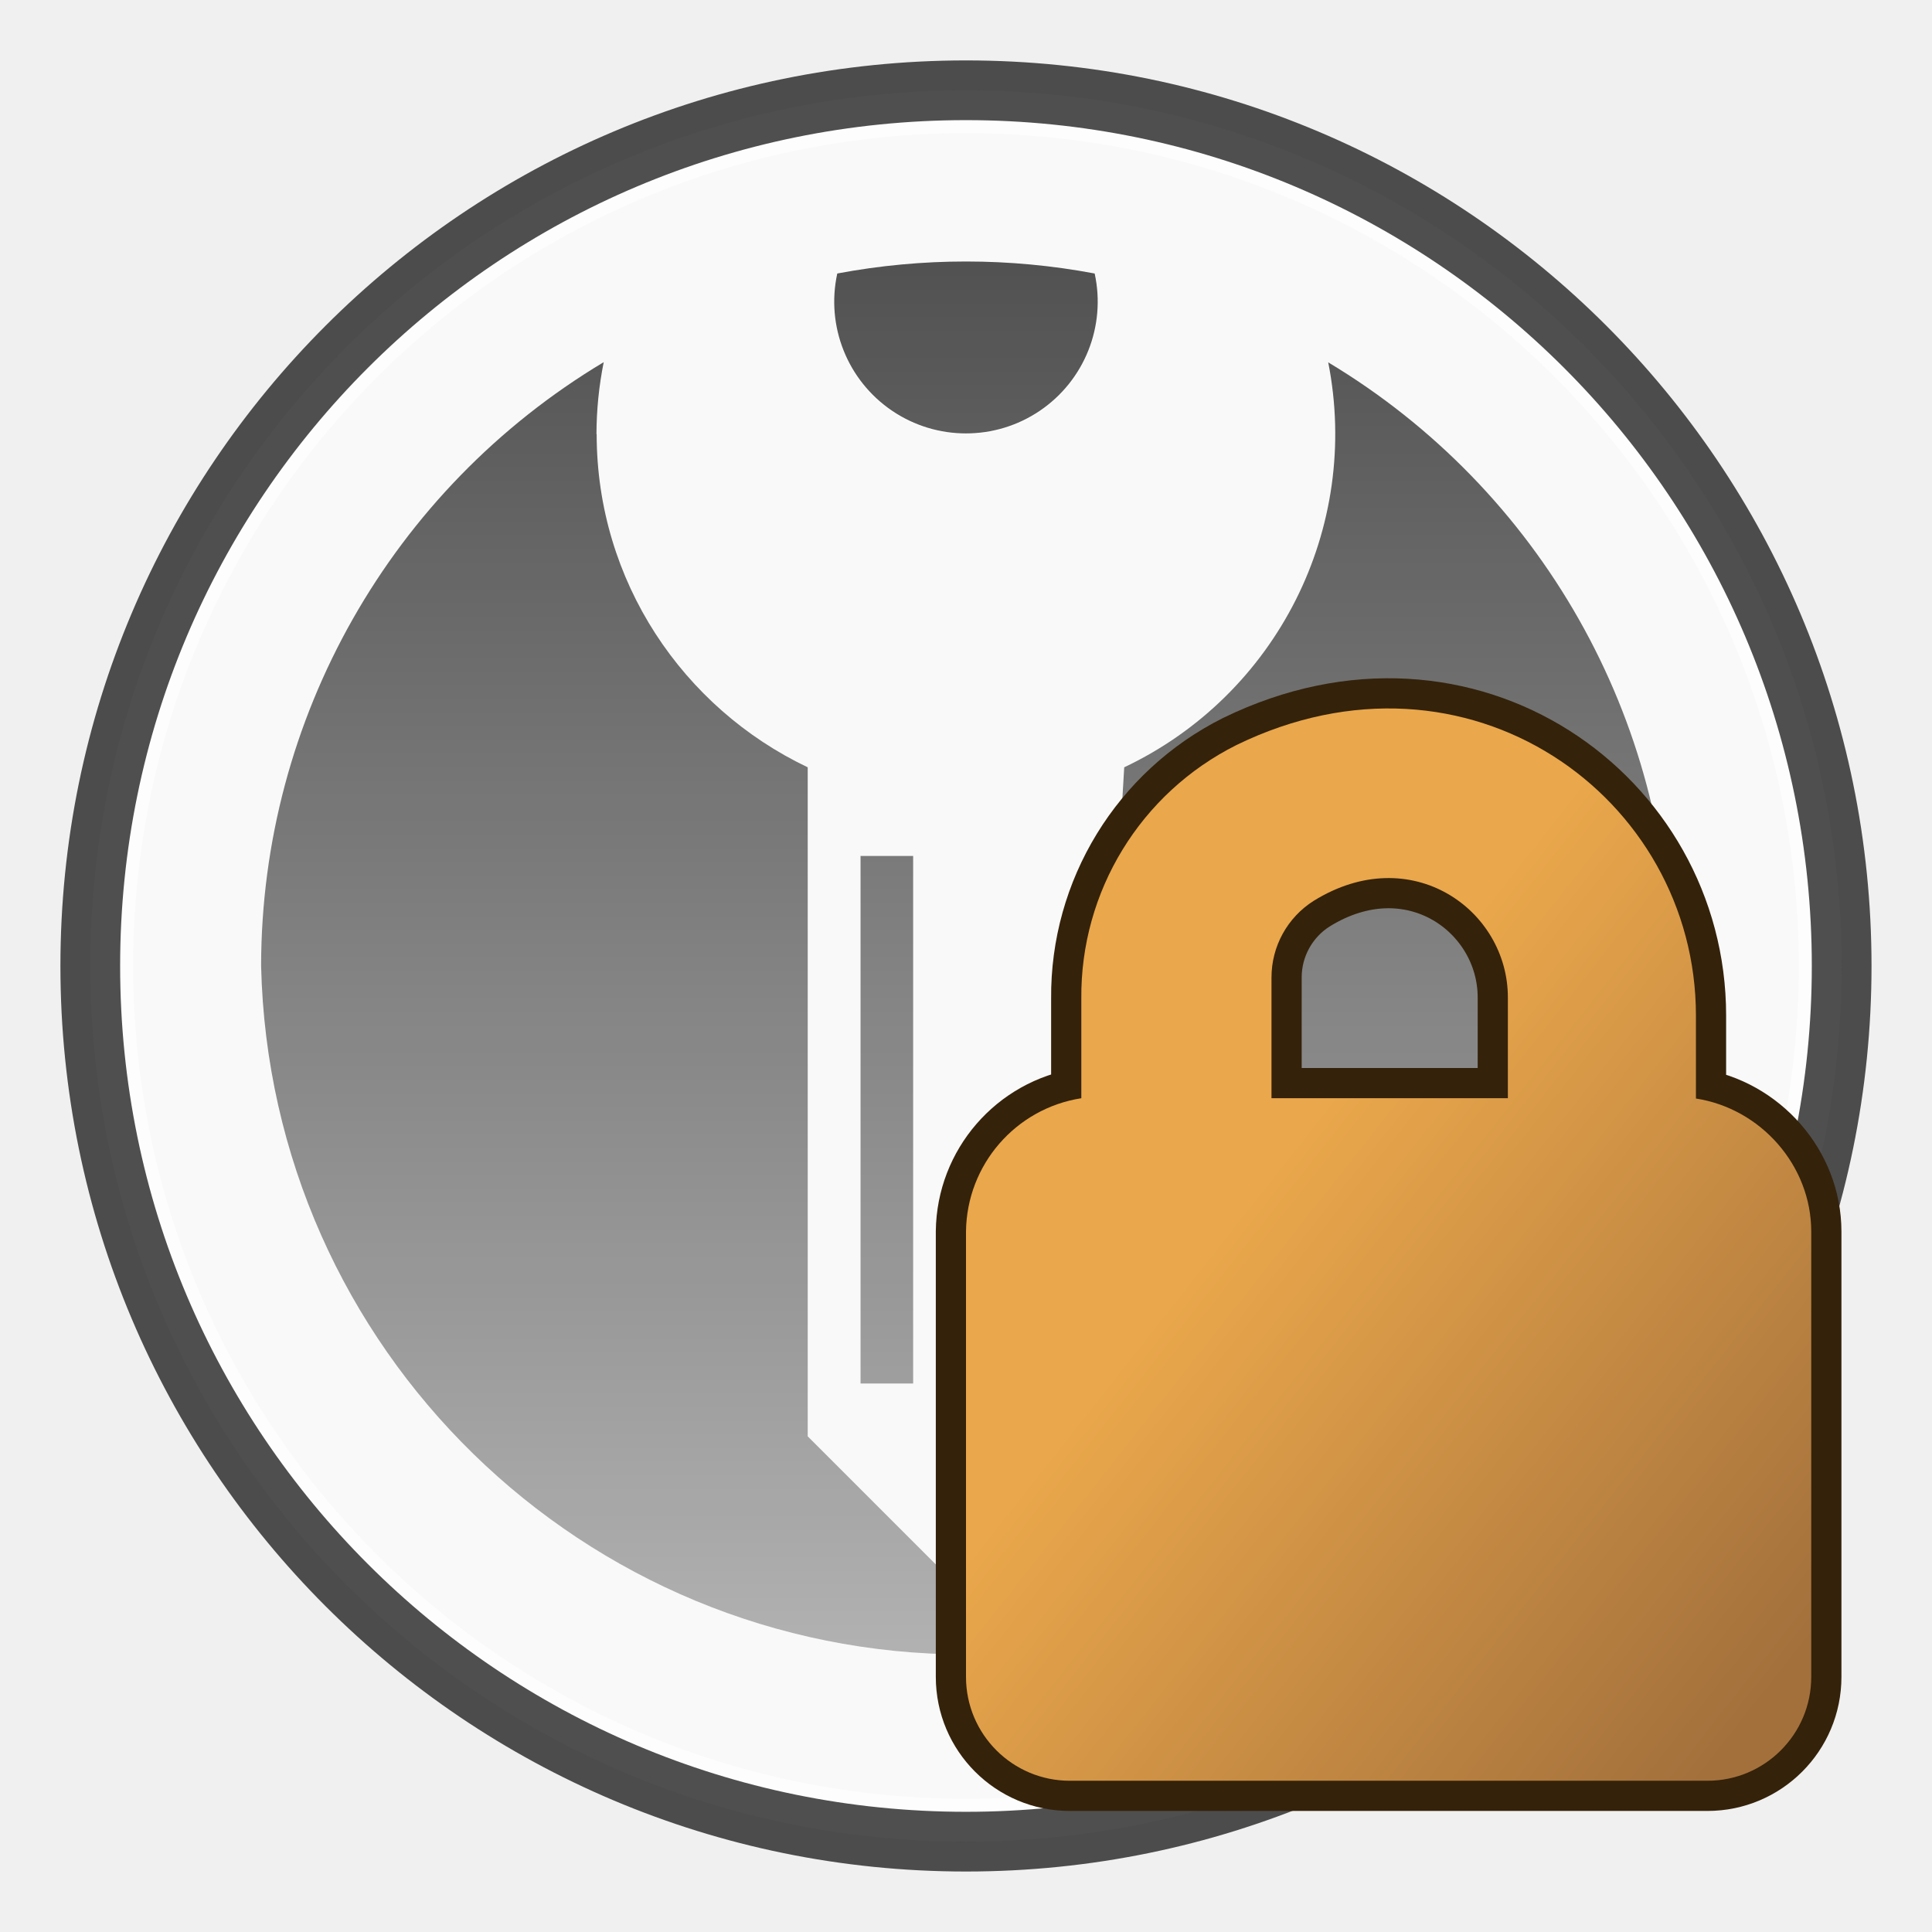
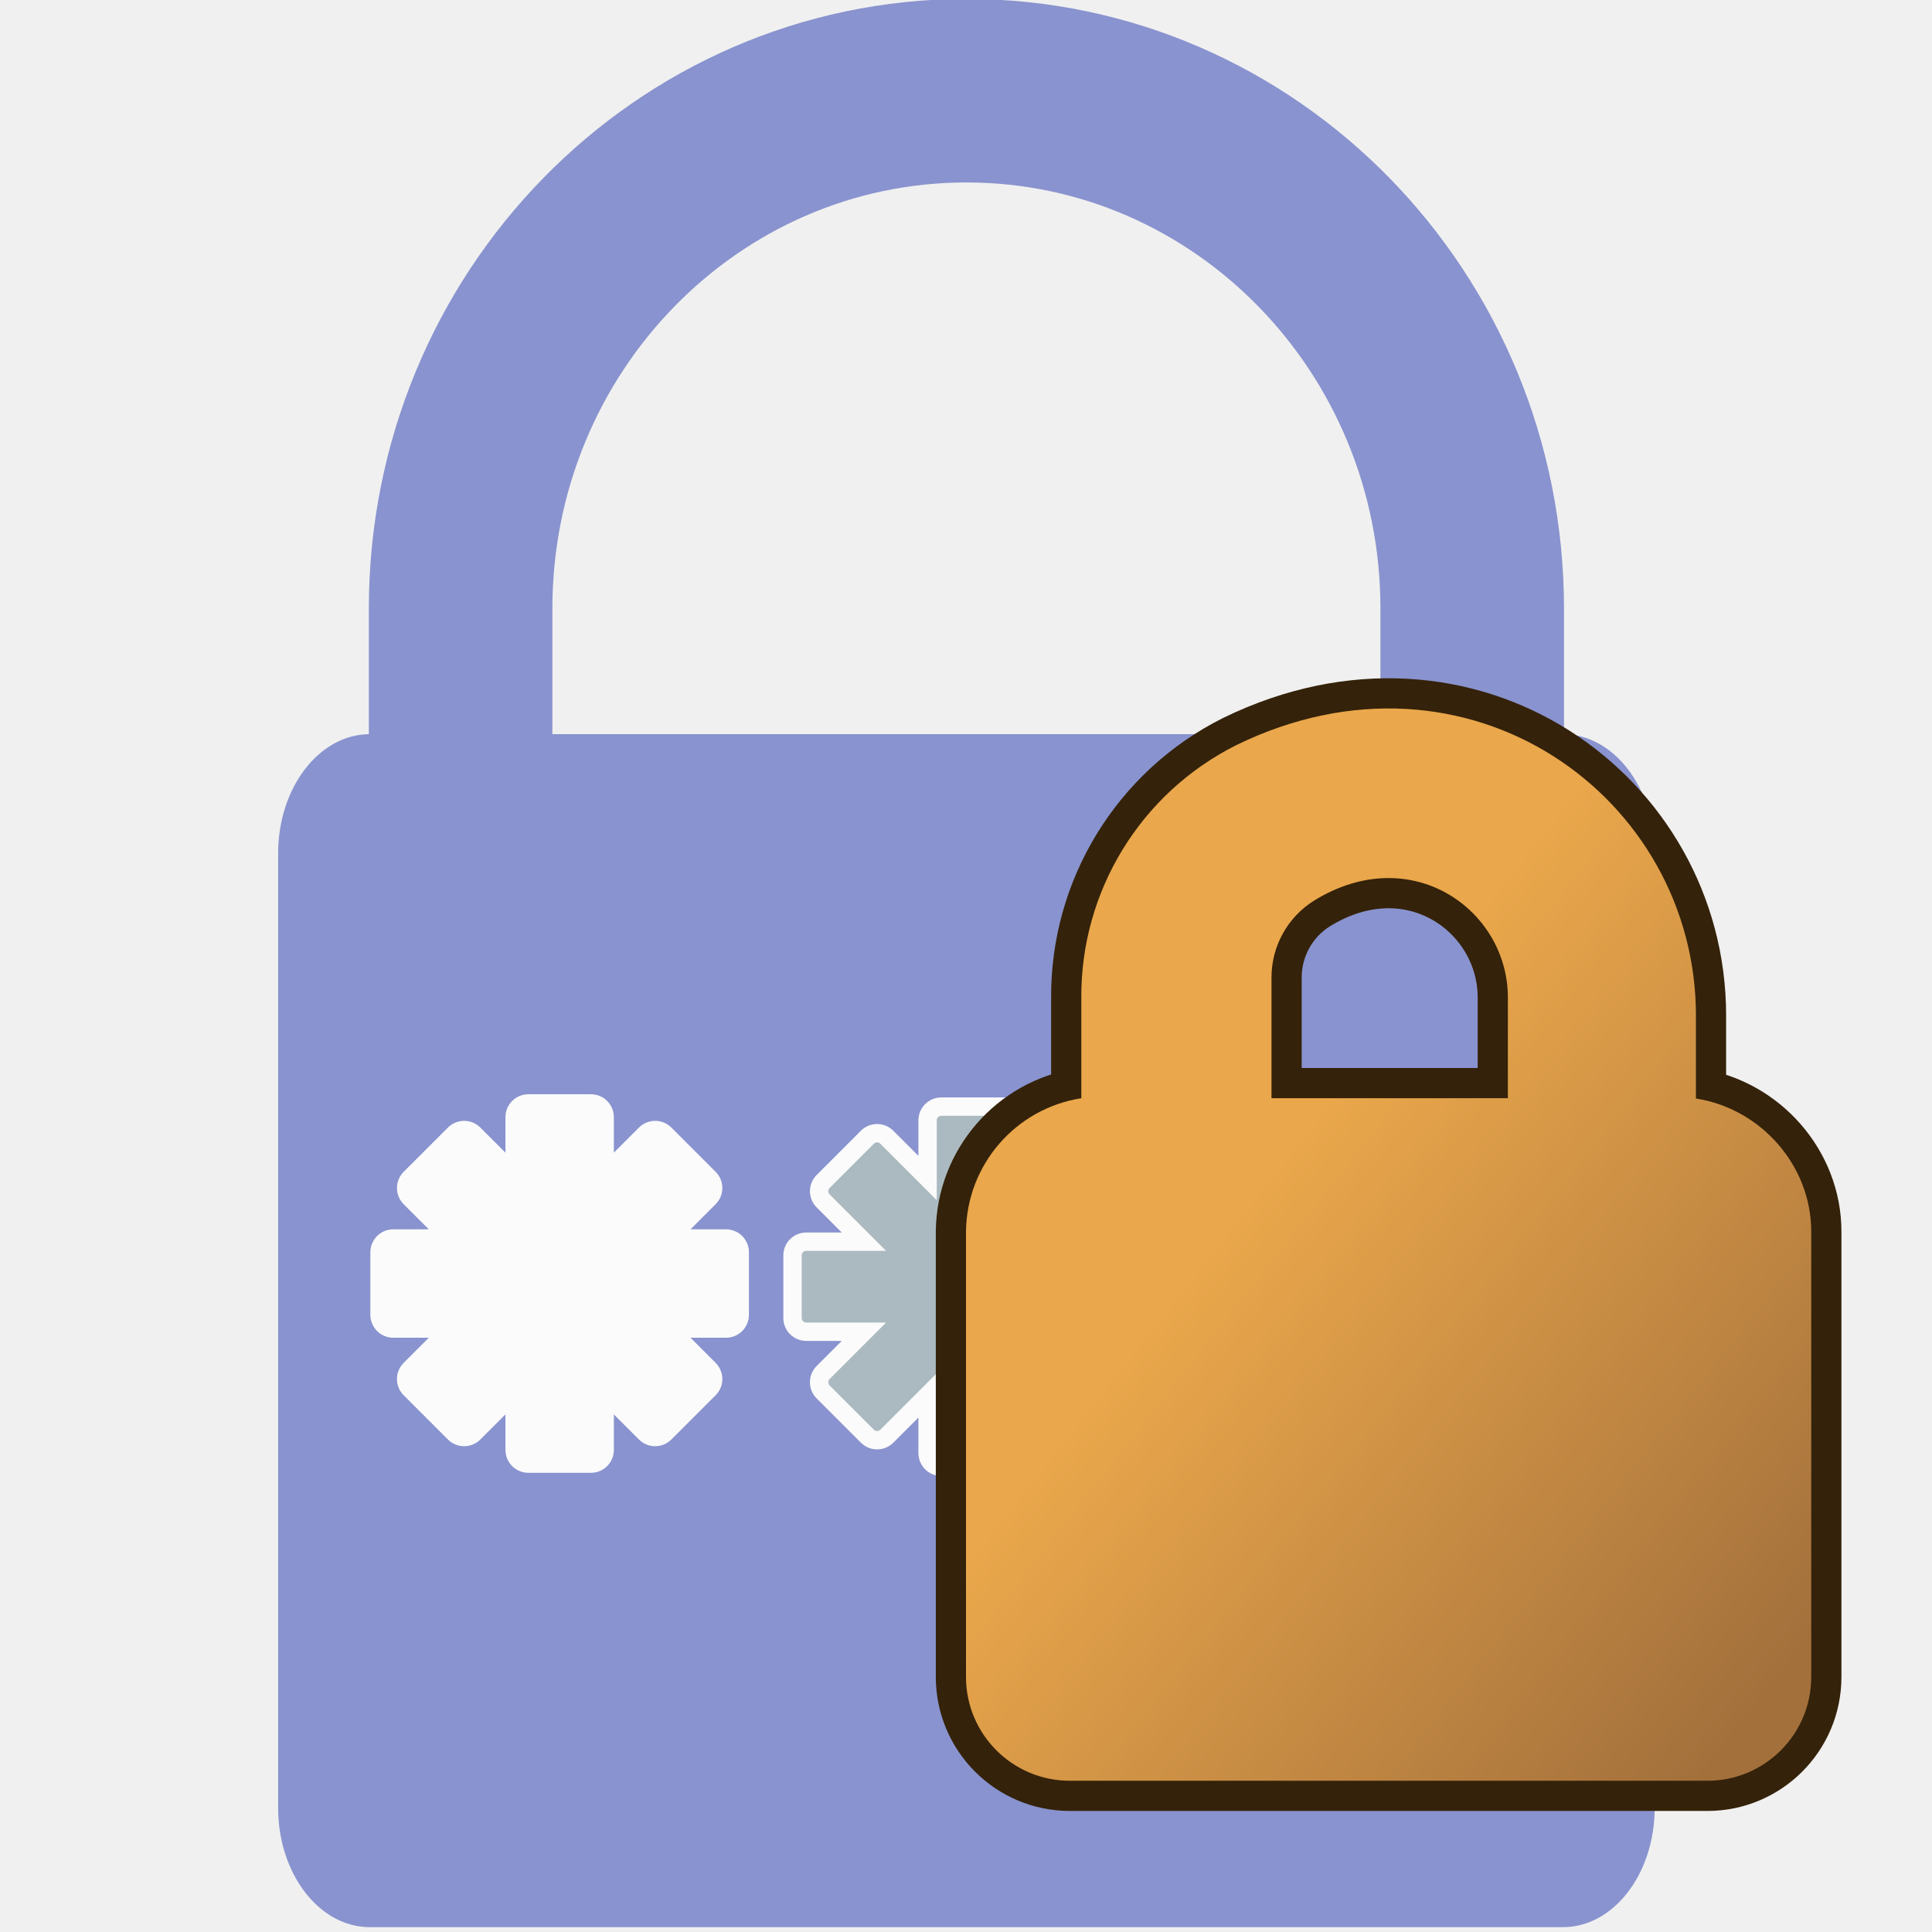
- <svg xmlns="http://www.w3.org/2000/svg" xmlns:xlink="http://www.w3.org/1999/xlink" height="64" width="64" viewBox="0 0 64 64" xml:space="preserve">
+ <svg xmlns="http://www.w3.org/2000/svg" xmlns:xlink="http://www.w3.org/1999/xlink" height="64" width="64" viewBox="0 0 64 64">
  <defs>
-     <linearGradient id="a">
+     <linearGradient id="lock-grad">
      <stop style="stop-color:#eaa74b;stop-opacity:1" offset="0" />
      <stop style="stop-color:#a3703c;stop-opacity:1" offset="1" />
    </linearGradient>
-     <linearGradient id="b">
-       <stop offset="0" style="stop-color:#464646;stop-opacity:1" />
-       <stop offset="1" style="stop-color:#adadad;stop-opacity:1" />
-     </linearGradient>
-     <linearGradient xlink:href="#a" id="d" x1="39.43" y1="42.25" x2="57.97" y2="56.88" gradientUnits="userSpaceOnUse" />
-     <linearGradient xlink:href="#b" id="c" gradientUnits="userSpaceOnUse" x1="53.24" y1="12.75" x2="53.24" y2="86.36" />
+     <linearGradient xlink:href="#lock-grad" id="lock-fill" x1="39.43" y1="42.25" x2="57.97" y2="56.88" gradientUnits="userSpaceOnUse" />
  </defs>
-   <g style="display:inline" transform="translate(.42 .42) scale(.63158)">
-     <circle r="45.93" style="opacity:.871;fill:#fff;fill-opacity:1;fill-rule:evenodd;stroke:#000;stroke-width:3.132;stroke-linecap:round;stroke-linejoin:round;stroke-miterlimit:4;stroke-dasharray:none;stroke-opacity:.784" cx="50" cy="50" />
-     <circle style="opacity:1;fill:none;fill-opacity:1;fill-rule:evenodd;stroke:none;stroke-width:1.5;stroke-linecap:round;stroke-linejoin:round;stroke-miterlimit:4;stroke-dasharray:none;stroke-opacity:1" cx="50" cy="50" r="42.32" />
-     <path style="opacity:1;fill:#f9f9f9;fill-opacity:1;fill-rule:evenodd;stroke:none;stroke-width:2.5;stroke-linecap:round;stroke-linejoin:round;stroke-miterlimit:4;stroke-dasharray:none;stroke-opacity:1" d="M50 6.32A43.68 43.68 0 0 0 6.32 50 43.68 43.68 0 0 0 50 93.68 43.68 43.68 0 0 0 93.68 50 43.68 43.68 0 0 0 50 6.32Zm0 6.72c2.26 0 4.52.22 6.75.64a6.92 6.92 0 1 1-13.5 0c2.23-.42 4.49-.64 6.75-.64Zm-19 5.3a19.36 19.36 0 0 0 10.7 21.24v35.09l8.3 8.3 8.3-8.3-.48-7.35 3.92-3.92-3.92-3.9 5.87-5.88-5.87-5.87.48-8.17A19.35 19.35 0 0 0 69 18.34 36.97 36.97 0 0 1 86.95 50a36.97 36.97 0 0 1-73.92 0c.01-12.98 6.83-25 17.97-31.67Zm13.46 25.9h2.77V71.9h-2.76V44.23z" />
-     <path style="opacity:.94;fill:url(#c);fill-opacity:1;fill-rule:nonzero;stroke:none;stroke-width:.8;stroke-linecap:round;stroke-linejoin:round;stroke-miterlimit:4;stroke-dasharray:none;stroke-opacity:1" d="M56.75 13.68a6.91 6.91 0 1 1-13.5 0 36.48 36.48 0 0 1 13.5 0zM30.63 22.1c0 7.72 4.53 14.37 11.07 17.48v35.09l8.3 8.3 8.3-8.3-.48-7.35 3.92-3.92-3.92-3.9 5.87-5.88-5.87-5.87.48-8.17A19.35 19.35 0 0 0 69 18.34 36.97 36.97 0 0 1 86.95 50a36.97 36.97 0 0 1-73.92 0c.01-12.98 6.83-25 17.97-31.67a19.4 19.4 0 0 0-.38 3.77zm13.83 22.13h2.77V71.9h-2.76V44.24z" />
+   <g transform="scale(0.304) translate(0 0)" opacity="0.7">
+     <path style="fill:none;stroke:#5c6bc0;stroke-width:20;stroke-miterlimit:4" d="M 105.308,9.883 A 55.117,56.435 0 0 0 50.192,66.318 a 55.117,56.435 0 0 0 5.08e-4,0.262 V 140.117 H 160.424 V 66.643 A 55.117,56.435 0 0 0 160.425,66.318 55.117,56.435 0 0 0 105.308,9.883 Z" />
+     <rect style="fill:#5c6bc0;fill-opacity:1;fill-rule:evenodd" width="150" height="130" x="30.308" y="80" rx="10" ry="13" />
+     <path style="fill:#7582c9;fill-opacity:1;stroke:#ffffff;stroke-width:2;stroke-miterlimit:4" d="m 147.576,120.549 c -0.83,0 -1.498,0.668 -1.498,1.498 v 6.282 l -4.442,-4.442 c -0.587,-0.587 -1.533,-0.587 -2.12,0 l -4.819,4.819 c -0.587,0.587 -0.587,1.532 0,2.12 l 4.442,4.442 h -6.282 c -0.83,0 -1.498,0.668 -1.498,1.498 v 6.816 c 0,0.83 0.668,1.498 1.498,1.498 h 6.282 l -4.442,4.442 c -0.587,0.587 -0.587,1.533 0,2.12 l 4.819,4.819 c 0.587,0.587 1.532,0.587 2.12,0 l 4.442,-4.442 v 6.282 c 0,0.83 0.668,1.498 1.498,1.498 h 6.816 c 0.83,0 1.498,-0.668 1.498,-1.498 v -6.282 l 4.442,4.442 c 0.587,0.587 1.532,0.587 2.12,0 l 4.819,-4.819 c 0.587,-0.587 0.587,-1.533 0,-2.12 l -4.442,-4.442 h 6.282 c 0.83,0 1.498,-0.668 1.498,-1.498 v -6.816 c 0,-0.83 -0.668,-1.498 -1.498,-1.498 h -6.282 l 4.442,-4.442 c 0.587,-0.587 0.587,-1.532 0,-2.12 l -4.819,-4.819 c -0.587,-0.587 -1.533,-0.587 -2.12,0 l -4.442,4.442 v -6.282 c 0,-0.83 -0.668,-1.498 -1.498,-1.498 z" />
+     <path style="fill:#8da2ab;fill-opacity:1;stroke:#ffffff;stroke-width:2;stroke-miterlimit:4" d="m 102.576,120.585 c -0.83,0 -1.498,0.668 -1.498,1.498 v 6.282 l -4.442,-4.442 c -0.587,-0.587 -1.533,-0.587 -2.12,0 l -4.819,4.819 c -0.587,0.587 -0.587,1.532 0,2.12 l 4.442,4.442 h -6.282 c -0.83,0 -1.498,0.668 -1.498,1.498 v 6.816 c 0,0.83 0.668,1.498 1.498,1.498 h 6.282 l -4.442,4.442 c -0.587,0.587 -0.587,1.533 0,2.12 l 4.819,4.819 c 0.587,0.587 1.533,0.587 2.12,0 l 4.442,-4.442 v 6.282 c 0,0.83 0.668,1.498 1.498,1.498 h 6.816 c 0.83,0 1.498,-0.668 1.498,-1.498 v -6.282 l 4.442,4.442 c 0.587,0.587 1.532,0.587 2.12,0 l 4.819,-4.819 c 0.587,-0.587 0.587,-1.533 0,-2.12 l -4.442,-4.442 h 6.282 c 0.83,0 1.498,-0.668 1.498,-1.498 v -6.816 c 0,-0.83 -0.668,-1.498 -1.498,-1.498 h -6.282 l 4.442,-4.442 c 0.587,-0.587 0.587,-1.532 0,-2.12 l -4.819,-4.819 c -0.587,-0.587 -1.533,-0.587 -2.12,0 l -4.442,4.442 v -6.282 c 0,-0.83 -0.668,-1.498 -1.498,-1.498 z" />
+     <path style="fill:#ffffff;fill-opacity:1;stroke:#ffffff;stroke-width:2;stroke-miterlimit:4" d="m 57.576,120.239 c -0.83,0 -1.498,0.668 -1.498,1.498 v 6.282 l -4.442,-4.442 c -0.587,-0.587 -1.533,-0.587 -2.12,0 l -4.819,4.819 c -0.587,0.587 -0.587,1.532 0,2.12 l 4.442,4.442 h -6.282 c -0.83,0 -1.498,0.668 -1.498,1.498 v 6.816 c 0,0.83 0.668,1.498 1.498,1.498 h 6.282 l -4.442,4.442 c -0.587,0.587 -0.587,1.533 0,2.12 l 4.819,4.819 c 0.587,0.587 1.533,0.587 2.12,0 l 4.442,-4.442 v 6.282 c 0,0.83 0.668,1.498 1.498,1.498 h 6.816 c 0.83,0 1.498,-0.668 1.498,-1.498 v -6.282 l 4.442,4.442 c 0.587,0.587 1.532,0.587 2.12,0 l 4.819,-4.819 c 0.587,-0.587 0.587,-1.533 0,-2.12 l -4.442,-4.442 h 6.282 c 0.83,0 1.498,-0.668 1.498,-1.498 v -6.816 c 0,-0.83 -0.668,-1.498 -1.498,-1.498 h -6.282 l 4.442,-4.442 c 0.587,-0.587 0.587,-1.532 0,-2.12 l -4.819,-4.819 c -0.587,-0.587 -1.533,-0.587 -2.12,0 l -4.442,4.442 v -6.282 c 0,-0.83 -0.668,-1.498 -1.498,-1.498 z" />
  </g>
-   <g style="display:inline;stroke:#34220a;stroke-width:1;stroke-opacity:1" stroke="#0c0c0c" stroke-opacity=".8">
-     <path d="M56.18 36.38v-2.74c0-7.24-7.55-12.7-15.22-8.96a9.3 9.3 0 0 0-5.14 8.4v3.3A4.52 4.52 0 0 0 32 40.79v14.76c0 1.9 1.54 3.44 3.44 3.44h21.12c1.9 0 3.44-1.54 3.44-3.44V40.8c0-2.2-1.68-4.08-3.82-4.41zm-6.23 0h-7.83v-4a3 3 0 0 1 1.4-2.54c3.23-2 6.43.3 6.43 3.2v3.34z" display="inline" fill="#eaa74b" stroke="none" style="display:inline;fill:url(#d);fill-opacity:1;stroke:#34220a;stroke-width:2;stroke-linecap:round;stroke-linejoin:round;stroke-dasharray:none;stroke-opacity:1;paint-order:stroke fill markers" />
+   <g style="display:inline;stroke:#34220a;stroke-width:1;stroke-opacity:1">
+     <path d="M56.18 36.38v-2.74c0-7.24-7.55-12.7-15.22-8.96a9.3 9.3 0 0 0-5.14 8.4v3.3A4.52 4.52 0 0 0 32 40.79v14.76c0 1.9 1.54 3.44 3.44 3.44h21.12c1.9 0 3.44-1.54 3.44-3.44V40.8c0-2.2-1.68-4.08-3.82-4.41zm-6.23 0h-7.83v-4a3 3 0 0 1 1.4-2.54c3.23-2 6.43.3 6.43 3.2v3.34z" fill="#eaa74b" stroke="none" style="fill:url(#lock-fill);fill-opacity:1;stroke:#34220a;stroke-width:2;stroke-linecap:round;stroke-linejoin:round;paint-order:stroke fill markers" />
  </g>
</svg>
